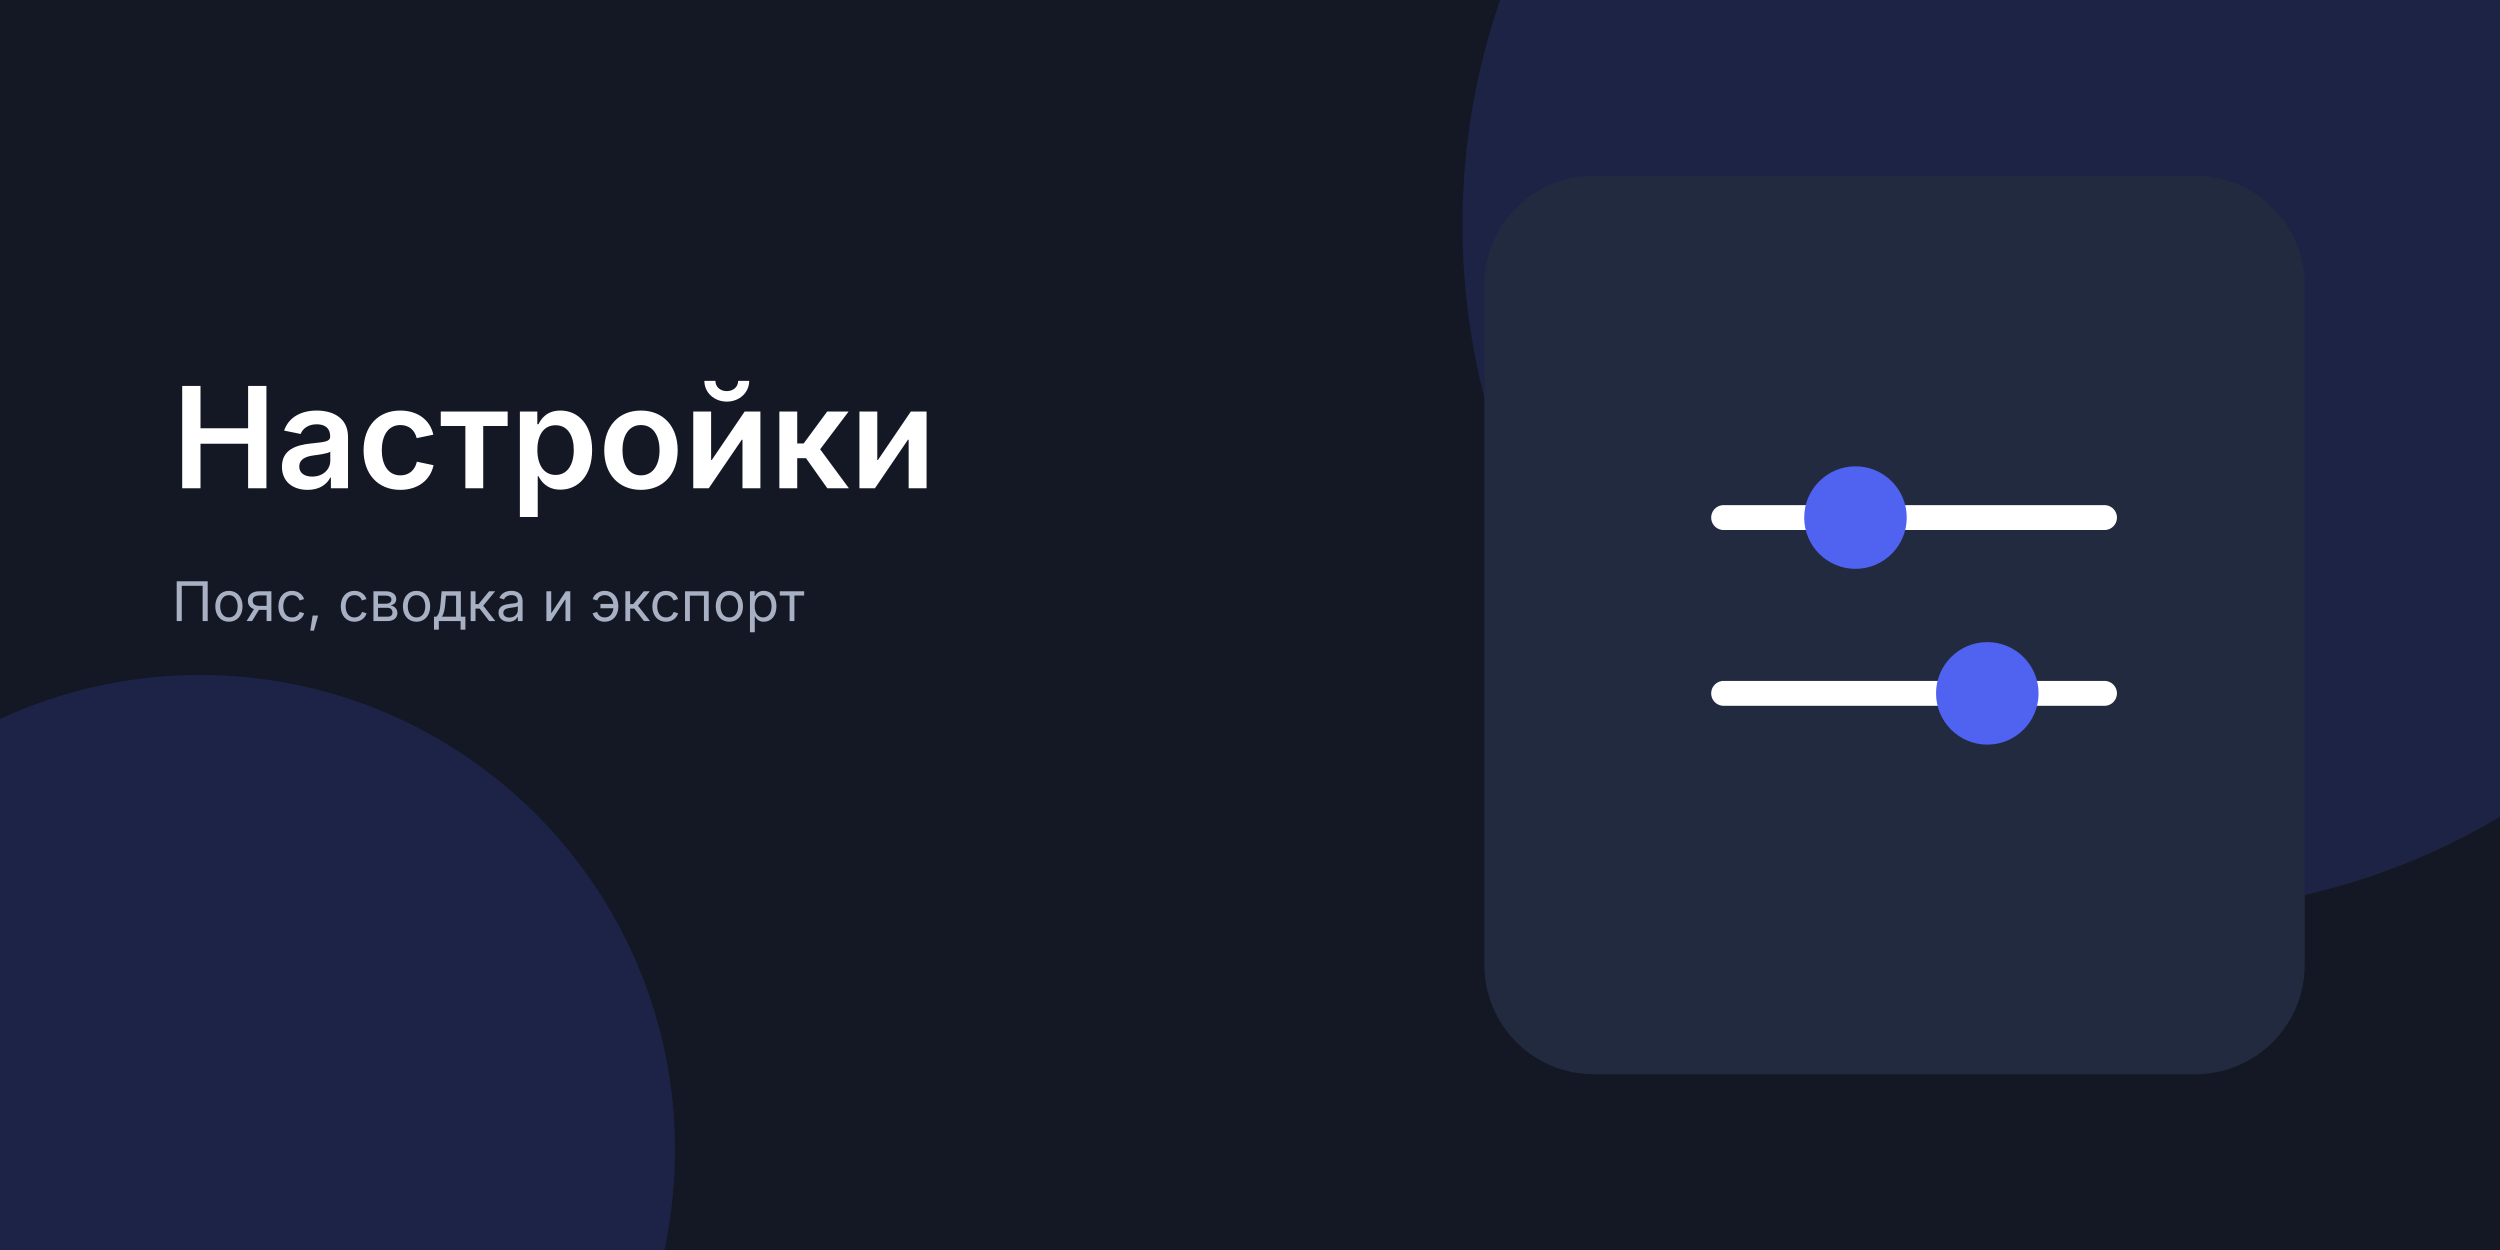
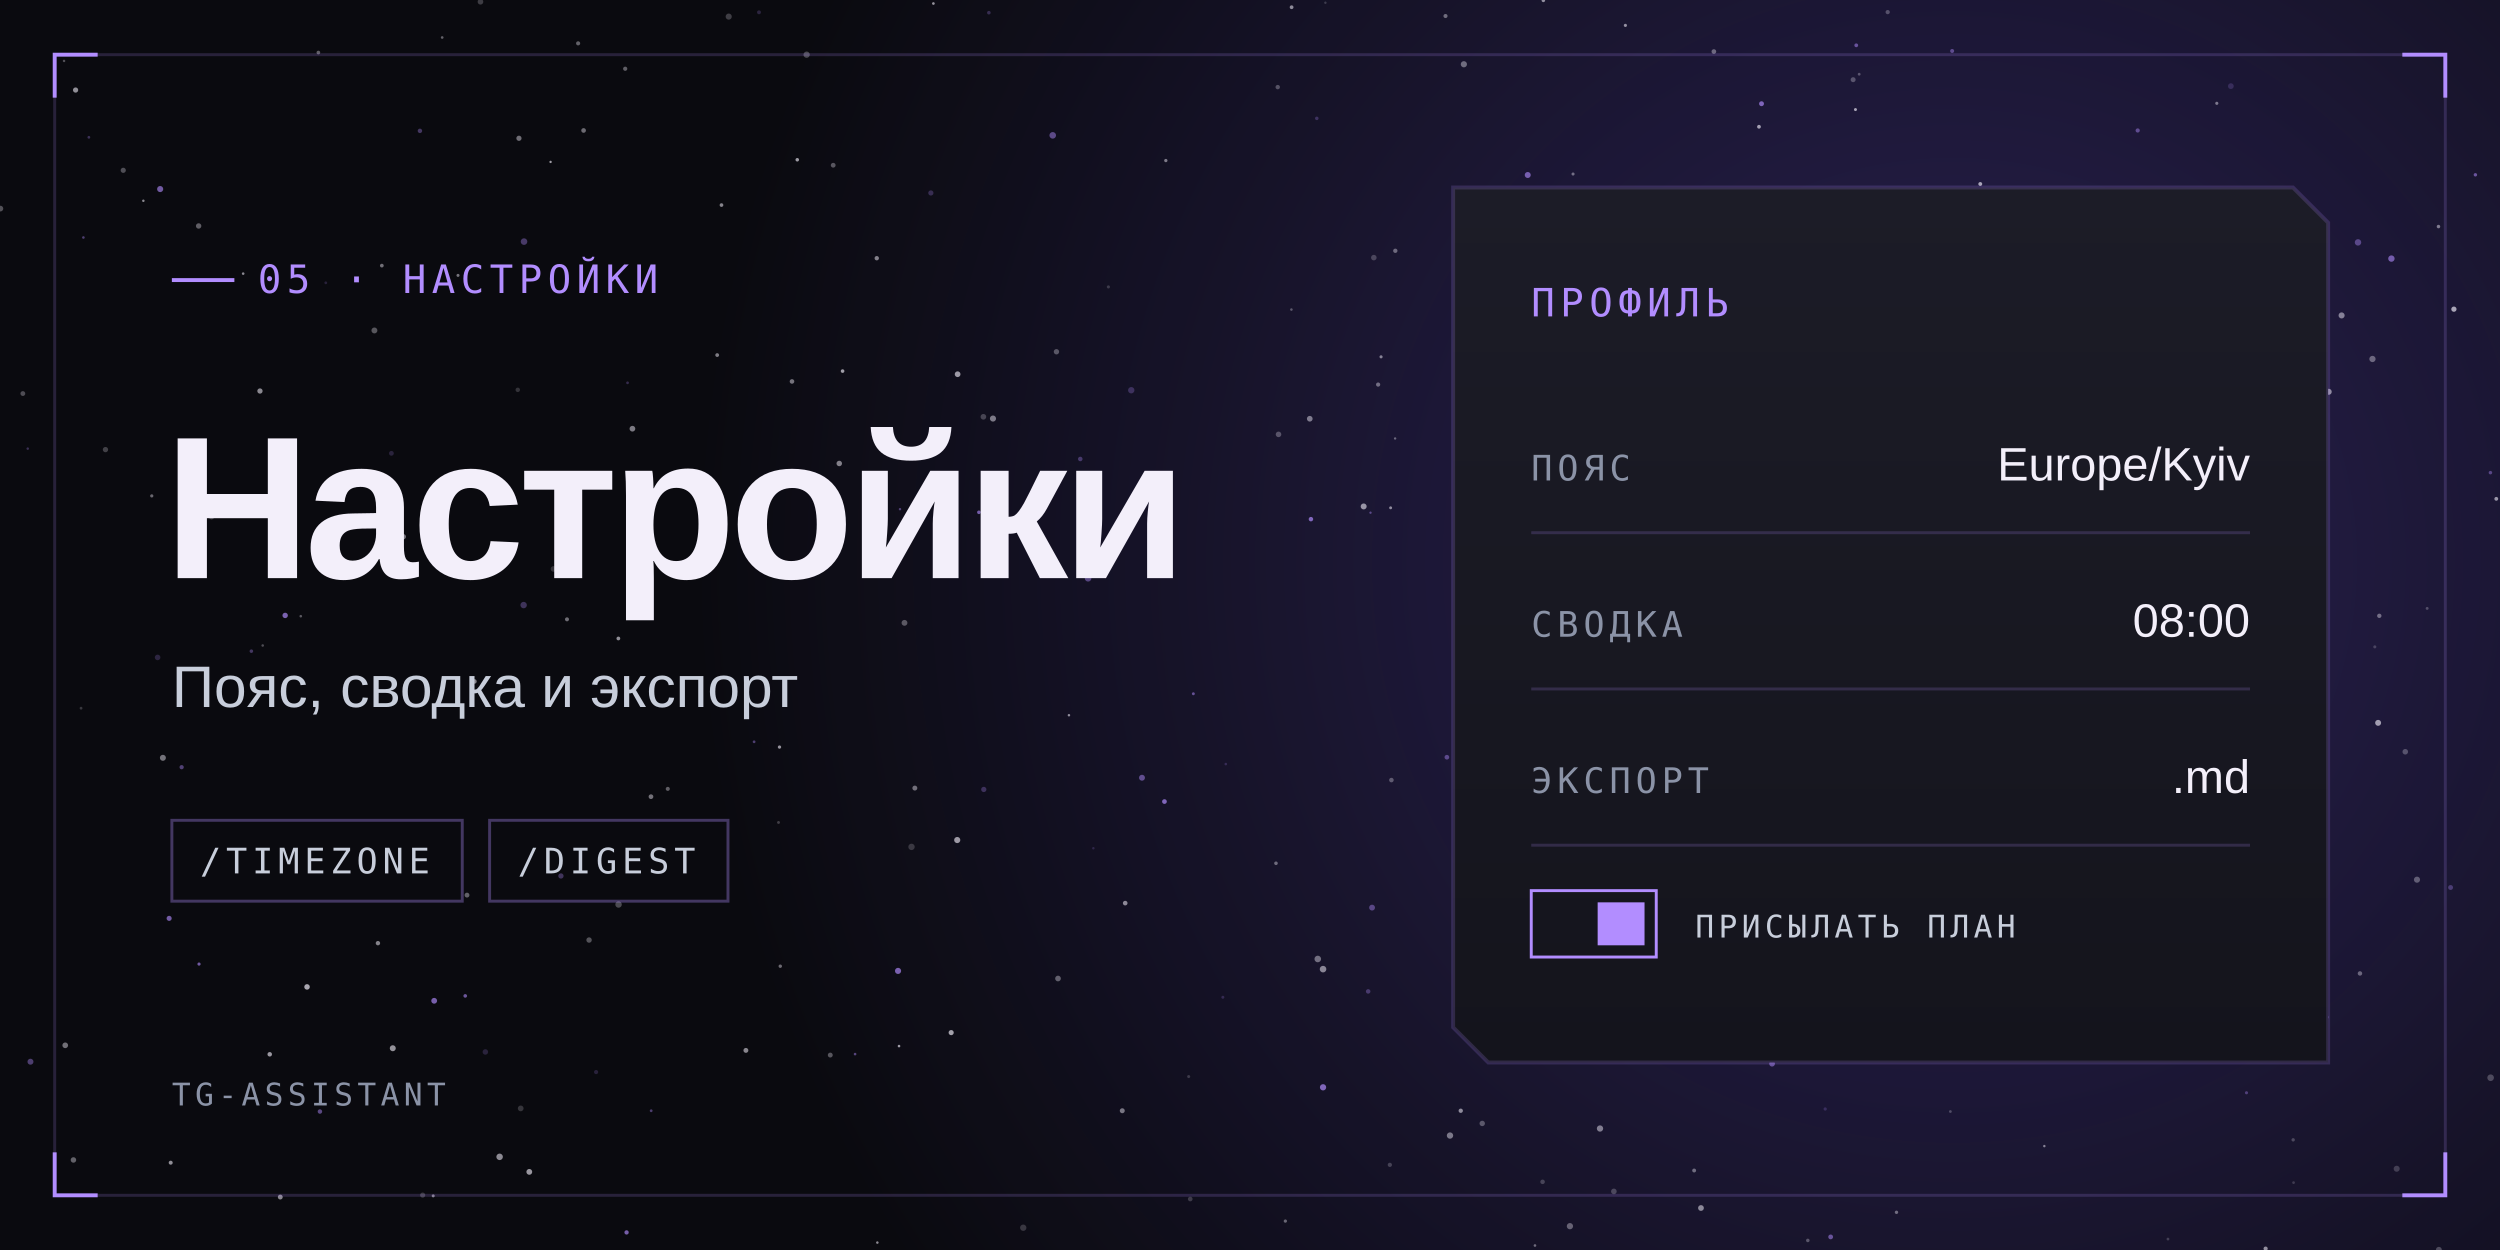
<svg xmlns="http://www.w3.org/2000/svg" width="1280" height="640" viewBox="0 0 1280 640">
-   <rect width="1280" height="640" fill="#141824" />
-   <circle cx="1100.8" cy="115.2" r="352.0" fill="#4F62F0" opacity="0.16" />
-   <circle cx="102.4" cy="588.8" r="243.2" fill="#3949C4" opacity="0.22" />
-   <rect x="760" y="90" width="420" height="460" rx="56" fill="#222A40" />
-   <text x="88" y="250" fill="#FFFFFF" font-family="Inter" font-weight="600" font-size="72">Настройки</text>
-   <text x="88" y="318" fill="#A8B0C4" font-family="Inter" font-weight="400" font-size="28">Пояс, сводка и экспорт</text>
-   <g transform="translate(830 160) scale(3.75)" fill="none" stroke-linecap="round">
-     <path d="M14 28h52M14 52h52" stroke="#FFFFFF" stroke-width="3.4" />
-     <circle cx="32" cy="28" r="7" fill="#4F62F0" />
-     <circle cx="50" cy="52" r="7" fill="#4F62F0" />
-   </g>
+   <defs>
+     <linearGradient id="card" x1="0" y1="0" x2="0" y2="1">
+       <stop offset="0" stop-color="#1c1c27" />
+       <stop offset="1" stop-color="#14141c" />
+     </linearGradient>
+     <radialGradient id="glow" cx="0.5" cy="0.5" r="0.5">
+       <stop offset="0" stop-color="#7b5cff" stop-opacity="0.28" />
+       <stop offset="1" stop-color="#7b5cff" stop-opacity="0" />
+     </radialGradient>
+   </defs>
+   <rect width="1280" height="640" fill="#0a0a0f" />
+   <circle cx="998.4" cy="288" r="640" fill="url(#glow)" />
+   <circle cx="764.2" cy="191.5" r="1.20" fill="#f3effa" opacity="0.52" />
+   <circle cx="677.4" cy="556.7" r="1.61" fill="#b28dff" opacity="0.68" />
+   <circle cx="268.3" cy="123.7" r="1.69" fill="#b28dff" opacity="0.37" />
+   <circle cx="38.7" cy="46.1" r="1.34" fill="#f3effa" opacity="0.58" />
+   <circle cx="948.8" cy="40.8" r="1.28" fill="#f3effa" opacity="0.28" />
+   <circle cx="1142.2" cy="44.1" r="1.48" fill="#b28dff" opacity="0.19" />
+   <circle cx="917.1" cy="472.8" r="1.55" fill="#f3effa" opacity="0.60" />
+   <circle cx="950.4" cy="23.2" r="0.97" fill="#b28dff" opacity="0.51" />
+   <circle cx="490.3" cy="191.6" r="1.47" fill="#f3effa" opacity="0.62" />
+   <circle cx="714.4" cy="128.4" r="1.11" fill="#f3effa" opacity="0.39" />
+   <circle cx="381.9" cy="537.8" r="1.26" fill="#f3effa" opacity="0.54" />
+   <circle cx="751.2" cy="255.7" r="1.23" fill="#b28dff" opacity="0.22" />
+   <circle cx="756.8" cy="336.0" r="1.10" fill="#b28dff" opacity="0.41" />
+   <circle cx="101.9" cy="493.6" r="0.82" fill="#b28dff" opacity="0.61" />
+   <circle cx="773.0" cy="395.2" r="1.63" fill="#b28dff" opacity="0.42" />
+   <circle cx="503.7" cy="404.2" r="1.35" fill="#b28dff" opacity="0.28" />
+   <circle cx="790.2" cy="0.2" r="0.91" fill="#f3effa" opacity="0.56" />
+   <circle cx="553.1" cy="235.0" r="1.16" fill="#b28dff" opacity="0.33" />
+   <circle cx="1079.7" cy="181.0" r="1.25" fill="#b28dff" opacity="0.62" />
+   <circle cx="879.5" cy="287.0" r="0.79" fill="#f3effa" opacity="0.32" />
+   <circle cx="283.4" cy="291.3" r="1.45" fill="#f3effa" opacity="0.18" />
+   <circle cx="539.0" cy="69.3" r="1.69" fill="#b28dff" opacity="0.47" />
+   <circle cx="758.9" cy="575.2" r="1.39" fill="#f3effa" opacity="0.31" />
+   <circle cx="290.3" cy="317.1" r="1.03" fill="#f3effa" opacity="0.43" />
+   <circle cx="1208.3" cy="498.4" r="1.15" fill="#f3effa" opacity="0.37" />
+   <circle cx="747.9" cy="568.7" r="1.11" fill="#f3effa" opacity="0.55" />
+   <circle cx="1150.2" cy="559.5" r="0.80" fill="#b28dff" opacity="0.35" />
+   <circle cx="63.1" cy="87.2" r="1.33" fill="#f3effa" opacity="0.30" />
+   <circle cx="707.1" cy="182.7" r="0.80" fill="#f3effa" opacity="0.50" />
+   <circle cx="1174.1" cy="583.6" r="0.87" fill="#f3effa" opacity="0.24" />
+   <circle cx="1053.9" cy="214.0" r="0.94" fill="#f3effa" opacity="0.24" />
+   <circle cx="1081.2" cy="227.3" r="0.90" fill="#f3effa" opacity="0.42" />
+   <circle cx="711.6" cy="596.4" r="1.09" fill="#f3effa" opacity="0.22" />
+   <circle cx="748.2" cy="416.2" r="0.78" fill="#f3effa" opacity="0.56" />
+   <circle cx="749.5" cy="32.9" r="1.59" fill="#f3effa" opacity="0.40" />
+   <circle cx="1056.8" cy="483.7" r="0.77" fill="#f3effa" opacity="0.34" />
+   <circle cx="124.5" cy="140.1" r="0.67" fill="#f3effa" opacity="0.56" />
+   <circle cx="740.1" cy="8.2" r="1.05" fill="#f3effa" opacity="0.40" />
+   <circle cx="234.5" cy="141.0" r="0.78" fill="#f3effa" opacity="0.47" />
+   <circle cx="398.6" cy="421.1" r="0.74" fill="#f3effa" opacity="0.23" />
+   <circle cx="1267.4" cy="89.5" r="0.88" fill="#b28dff" opacity="0.53" />
+   <circle cx="559.8" cy="434.3" r="0.63" fill="#b28dff" opacity="0.18" />
+   <circle cx="154.0" cy="315.5" r="0.67" fill="#f3effa" opacity="0.34" />
+   <circle cx="195.5" cy="136.0" r="0.96" fill="#f3effa" opacity="0.44" />
+   <circle cx="1254.7" cy="454.4" r="1.26" fill="#b28dff" opacity="0.32" />
+   <circle cx="1015.5" cy="480.6" r="1.15" fill="#b28dff" opacity="0.54" />
+   <circle cx="951.9" cy="38.0" r="0.72" fill="#f3effa" opacity="0.29" />
+   <circle cx="333.3" cy="407.9" r="1.21" fill="#f3effa" opacity="0.45" />
+   <circle cx="1101.2" cy="324.8" r="0.74" fill="#f3effa" opacity="0.44" />
+   <circle cx="677.4" cy="496.2" r="1.69" fill="#f3effa" opacity="0.52" />
+   <circle cx="1126.2" cy="209.4" r="1.61" fill="#f3effa" opacity="0.62" />
+   <circle cx="1227.1" cy="598.4" r="1.55" fill="#f3effa" opacity="0.20" />
+   <circle cx="901.9" cy="53.1" r="1.26" fill="#b28dff" opacity="0.66" />
+   <circle cx="15.6" cy="543.6" r="1.53" fill="#b28dff" opacity="0.40" />
+   <circle cx="134.5" cy="330.5" r="0.66" fill="#f3effa" opacity="0.29" />
+   <circle cx="541.7" cy="501.0" r="1.46" fill="#f3effa" opacity="0.36" />
+   <circle cx="1050.5" cy="346.9" r="1.16" fill="#b28dff" opacity="0.47" />
+   <circle cx="674.2" cy="60.6" r="0.90" fill="#b28dff" opacity="0.26" />
+   <circle cx="405.5" cy="195.3" r="1.18" fill="#f3effa" opacity="0.45" />
+   <circle cx="742.4" cy="581.4" r="1.63" fill="#f3effa" opacity="0.46" />
+   <circle cx="950.0" cy="56.1" r="0.77" fill="#f3effa" opacity="0.65" />
+   <circle cx="832.2" cy="13.0" r="0.81" fill="#f3effa" opacity="0.57" />
+   <circle cx="928.3" cy="506.0" r="1.05" fill="#b28dff" opacity="0.29" />
+   <circle cx="857.7" cy="441.5" r="1.09" fill="#f3effa" opacity="0.30" />
+   <circle cx="373.1" cy="8.5" r="1.57" fill="#f3effa" opacity="0.23" />
+   <circle cx="503.5" cy="213.4" r="1.45" fill="#f3effa" opacity="0.24" />
+   <circle cx="265.7" cy="70.8" r="1.34" fill="#f3effa" opacity="0.43" />
+   <circle cx="1256.4" cy="158.3" r="1.35" fill="#f3effa" opacity="0.66" />
+   <circle cx="829.5" cy="438.6" r="1.24" fill="#f3effa" opacity="0.50" />
+   <circle cx="700.5" cy="507.6" r="1.16" fill="#b28dff" opacity="0.32" />
+   <circle cx="1275.2" cy="551.8" r="1.70" fill="#f3effa" opacity="0.25" />
+   <circle cx="849.3" cy="173.3" r="1.69" fill="#f3effa" opacity="0.28" />
+   <circle cx="1215.9" cy="331.2" r="0.79" fill="#f3effa" opacity="0.20" />
+   <circle cx="54.0" cy="230.2" r="1.36" fill="#f3effa" opacity="0.24" />
+   <circle cx="740.8" cy="387.7" r="1.20" fill="#b28dff" opacity="0.43" />
+   <circle cx="476.6" cy="98.8" r="1.33" fill="#b28dff" opacity="0.25" />
+   <circle cx="138.1" cy="539.8" r="1.16" fill="#f3effa" opacity="0.62" />
+   <circle cx="1207.3" cy="124.1" r="1.66" fill="#b28dff" opacity="0.41" />
+   <circle cx="386.1" cy="379.8" r="0.71" fill="#b28dff" opacity="0.40" />
+   <circle cx="216.4" cy="611.9" r="1.32" fill="#f3effa" opacity="0.21" />
+   <circle cx="769.1" cy="293.8" r="0.81" fill="#b28dff" opacity="0.50" />
+   <circle cx="83.4" cy="388.0" r="1.54" fill="#f3effa" opacity="0.46" />
+   <circle cx="166.8" cy="144.8" r="0.71" fill="#b28dff" opacity="0.18" />
+   <circle cx="41.5" cy="362.6" r="0.72" fill="#f3effa" opacity="0.20" />
+   <circle cx="1159.9" cy="98.2" r="0.97" fill="#b28dff" opacity="0.68" />
+   <circle cx="966.5" cy="6.2" r="1.09" fill="#f3effa" opacity="0.27" />
+   <circle cx="255.8" cy="592.3" r="1.67" fill="#f3effa" opacity="0.56" />
+   <circle cx="778.0" cy="532.3" r="1.33" fill="#f3effa" opacity="0.36" />
+   <circle cx="1013.9" cy="94.2" r="1.00" fill="#f3effa" opacity="0.65" />
+   <circle cx="369.4" cy="105.0" r="0.95" fill="#f3effa" opacity="0.53" />
+   <circle cx="490.1" cy="430.1" r="1.58" fill="#f3effa" opacity="0.62" />
+   <circle cx="866.1" cy="301.7" r="0.75" fill="#f3effa" opacity="0.38" />
+   <circle cx="408.2" cy="81.8" r="0.91" fill="#f3effa" opacity="0.63" />
+   <circle cx="758.8" cy="414.0" r="1.46" fill="#b28dff" opacity="0.62" />
+   <circle cx="701.7" cy="262.5" r="0.60" fill="#b28dff" opacity="0.43" />
+   <circle cx="466.7" cy="433.6" r="1.64" fill="#f3effa" opacity="0.19" />
+   <circle cx="506.3" cy="6.5" r="0.92" fill="#b28dff" opacity="0.25" />
+   <circle cx="944.4" cy="103.1" r="0.77" fill="#f3effa" opacity="0.26" />
+   <circle cx="803.8" cy="627.8" r="1.61" fill="#f3effa" opacity="0.36" />
+   <circle cx="788.3" cy="444.2" r="1.33" fill="#f3effa" opacity="0.54" />
+   <circle cx="32.8" cy="31.2" r="0.63" fill="#f3effa" opacity="0.31" />
+   <circle cx="1214.7" cy="183.8" r="1.61" fill="#f3effa" opacity="0.37" />
+   <circle cx="846.5" cy="121.6" r="0.96" fill="#f3effa" opacity="0.54" />
+   <circle cx="712.4" cy="399.4" r="1.17" fill="#f3effa" opacity="0.32" />
+   <circle cx="449.2" cy="636.2" r="0.65" fill="#f3effa" opacity="0.56" />
+   <circle cx="37.6" cy="593.9" r="1.41" fill="#f3effa" opacity="0.38" />
+   <circle cx="93.0" cy="392.8" r="1.09" fill="#b28dff" opacity="0.42" />
+   <circle cx="191.7" cy="169.2" r="1.52" fill="#f3effa" opacity="0.33" />
+   <circle cx="208.5" cy="141.2" r="0.68" fill="#f3effa" opacity="0.47" />
+   <circle cx="861.9" cy="214.3" r="1.21" fill="#b28dff" opacity="0.42" />
+   <circle cx="714.3" cy="224.5" r="0.61" fill="#f3effa" opacity="0.38" />
+   <circle cx="194.5" cy="243.8" r="1.15" fill="#f3effa" opacity="0.26" />
+   <circle cx="429.7" cy="237.3" r="1.41" fill="#f3effa" opacity="0.51" />
+   <circle cx="579.2" cy="199.8" r="1.63" fill="#b28dff" opacity="0.26" />
+   <circle cx="979.5" cy="353.5" r="1.36" fill="#b28dff" opacity="0.30" />
+   <circle cx="858.3" cy="197.0" r="1.45" fill="#f3effa" opacity="0.59" />
+   <circle cx="316.6" cy="326.9" r="0.97" fill="#f3effa" opacity="0.58" />
+   <circle cx="867.4" cy="599.3" r="1.00" fill="#f3effa" opacity="0.40" />
+   <circle cx="73.4" cy="102.8" r="0.64" fill="#f3effa" opacity="0.55" />
+   <circle cx="848.2" cy="198.3" r="1.62" fill="#f3effa" opacity="0.58" />
+   <circle cx="328.6" cy="244.4" r="1.26" fill="#f3effa" opacity="0.18" />
+   <circle cx="970.8" cy="267.0" r="0.90" fill="#f3effa" opacity="0.33" />
+   <circle cx="163.0" cy="26.9" r="0.95" fill="#f3effa" opacity="0.37" />
+   <circle cx="215.0" cy="67.0" r="1.14" fill="#b28dff" opacity="0.34" />
+   <circle cx="504.9" cy="244.7" r="1.05" fill="#f3effa" opacity="0.39" />
+   <circle cx="316.7" cy="463.1" r="1.66" fill="#f3effa" opacity="0.28" />
+   <circle cx="698.2" cy="259.3" r="1.53" fill="#f3effa" opacity="0.58" />
+   <circle cx="42.7" cy="121.6" r="0.67" fill="#b28dff" opacity="0.41" />
+   <circle cx="817.7" cy="505.6" r="1.46" fill="#f3effa" opacity="0.43" />
+   <circle cx="627.6" cy="391.2" r="0.66" fill="#b28dff" opacity="0.21" />
+   <circle cx="193.5" cy="482.9" r="1.13" fill="#f3effa" opacity="0.52" />
+   <circle cx="661.2" cy="158.5" r="0.66" fill="#f3effa" opacity="0.32" />
+   <circle cx="448.9" cy="132.2" r="1.12" fill="#f3effa" opacity="0.51" />
+   <circle cx="460.8" cy="260.7" r="0.62" fill="#b28dff" opacity="0.41" />
+   <circle cx="242.9" cy="348.9" r="1.17" fill="#f3effa" opacity="0.53" />
+   <circle cx="819.5" cy="253.2" r="1.50" fill="#f3effa" opacity="0.25" />
+   <circle cx="757.3" cy="159.8" r="1.22" fill="#f3effa" opacity="0.45" />
+   <circle cx="468.4" cy="403.5" r="1.27" fill="#f3effa" opacity="0.43" />
+   <circle cx="782.2" cy="89.6" r="1.54" fill="#b28dff" opacity="0.61" />
+   <circle cx="1102.2" cy="252.1" r="1.39" fill="#f3effa" opacity="0.42" />
+   <circle cx="477.9" cy="1.8" r="0.69" fill="#f3effa" opacity="0.60" />
+   <circle cx="819.2" cy="577.8" r="1.62" fill="#f3effa" opacity="0.48" />
+   <circle cx="1224.4" cy="132.4" r="1.64" fill="#b28dff" opacity="0.59" />
+   <circle cx="1037.9" cy="363.1" r="1.54" fill="#f3effa" opacity="0.29" />
+   <circle cx="487.0" cy="528.7" r="1.32" fill="#f3effa" opacity="0.65" />
+   <circle cx="805.4" cy="89.1" r="0.79" fill="#f3effa" opacity="0.41" />
+   <circle cx="238.2" cy="509.9" r="0.93" fill="#b28dff" opacity="0.58" />
+   <circle cx="900.6" cy="64.9" r="0.97" fill="#f3effa" opacity="0.63" />
+   <circle cx="321.3" cy="196.0" r="0.70" fill="#b28dff" opacity="0.26" />
+   <circle cx="860.7" cy="465.8" r="1.02" fill="#f3effa" opacity="0.61" />
+   <circle cx="626.1" cy="510.6" r="0.76" fill="#b28dff" opacity="0.21" />
+   <circle cx="413.0" cy="28.0" r="1.62" fill="#f3effa" opacity="0.28" />
+   <circle cx="323.8" cy="219.5" r="1.47" fill="#f3effa" opacity="0.49" />
+   <circle cx="108.3" cy="264.5" r="1.44" fill="#f3effa" opacity="0.28" />
+   <circle cx="271.0" cy="600.0" r="1.49" fill="#f3effa" opacity="0.61" />
+   <circle cx="1161.5" cy="101.5" r="0.92" fill="#f3effa" opacity="0.36" />
+   <circle cx="33.4" cy="535.2" r="1.46" fill="#f3effa" opacity="0.44" />
+   <circle cx="978.5" cy="449.4" r="1.52" fill="#f3effa" opacity="0.30" />
+   <circle cx="101.7" cy="115.7" r="1.39" fill="#f3effa" opacity="0.37" />
+   <circle cx="163.8" cy="569.1" r="1.15" fill="#b28dff" opacity="0.48" />
+   <circle cx="653.3" cy="442.0" r="0.92" fill="#f3effa" opacity="0.40" />
+   <circle cx="246.0" cy="0.9" r="1.45" fill="#f3effa" opacity="0.22" />
+   <circle cx="388.6" cy="6.3" r="1.00" fill="#b28dff" opacity="0.20" />
+   <circle cx="1007.9" cy="143.0" r="1.63" fill="#b28dff" opacity="0.54" />
+   <circle cx="463.1" cy="318.9" r="1.50" fill="#f3effa" opacity="0.33" />
+   <circle cx="459.8" cy="497.1" r="1.58" fill="#b28dff" opacity="0.66" />
+   <circle cx="143.5" cy="612.9" r="1.25" fill="#f3effa" opacity="0.54" />
+   <circle cx="584.7" cy="398.2" r="1.52" fill="#b28dff" opacity="0.49" />
+   <circle cx="239.1" cy="458.3" r="1.25" fill="#f3effa" opacity="0.38" />
+   <circle cx="320.1" cy="35.2" r="1.08" fill="#f3effa" opacity="0.37" />
+   <circle cx="157.2" cy="505.3" r="1.42" fill="#f3effa" opacity="0.68" />
+   <circle cx="1162.7" cy="532.0" r="1.14" fill="#f3effa" opacity="0.29" />
+   <circle cx="654.6" cy="222.4" r="1.43" fill="#f3effa" opacity="0.29" />
+   <circle cx="1160.5" cy="339.4" r="1.18" fill="#f3effa" opacity="0.41" />
+   <circle cx="925.6" cy="635.1" r="0.91" fill="#f3effa" opacity="0.30" />
+   <circle cx="822.2" cy="451.4" r="1.54" fill="#f3effa" opacity="0.38" />
+   <circle cx="268.1" cy="309.8" r="1.65" fill="#b28dff" opacity="0.31" />
+   <circle cx="1076.3" cy="469.0" r="0.79" fill="#b28dff" opacity="0.40" />
+   <circle cx="785.9" cy="637.7" r="0.68" fill="#f3effa" opacity="0.41" />
+   <circle cx="501.2" cy="262.3" r="0.93" fill="#b28dff" opacity="0.61" />
+   <circle cx="547.3" cy="366.2" r="0.64" fill="#f3effa" opacity="0.57" />
+   <circle cx="1138.9" cy="448.0" r="1.09" fill="#b28dff" opacity="0.41" />
+   <circle cx="998.6" cy="569.1" r="0.71" fill="#f3effa" opacity="0.25" />
+   <circle cx="508.4" cy="214.3" r="1.57" fill="#f3effa" opacity="0.48" />
+   <circle cx="945.0" cy="100.8" r="0.72" fill="#f3effa" opacity="0.66" />
+   <circle cx="367.2" cy="181.8" r="0.97" fill="#f3effa" opacity="0.50" />
+   <circle cx="877.2" cy="283.8" r="0.74" fill="#b28dff" opacity="0.27" />
+   <circle cx="200.4" cy="232.1" r="1.23" fill="#b28dff" opacity="0.19" />
+   <circle cx="82.0" cy="96.8" r="1.57" fill="#b28dff" opacity="0.61" />
+   <circle cx="14.2" cy="229.7" r="0.64" fill="#b28dff" opacity="0.29" />
+   <circle cx="937.3" cy="633.3" r="1.23" fill="#b28dff" opacity="0.52" />
+   <circle cx="674.7" cy="491.0" r="1.69" fill="#f3effa" opacity="0.42" />
+   <circle cx="907.3" cy="544.6" r="1.48" fill="#b28dff" opacity="0.50" />
+   <circle cx="974.6" cy="519.4" r="1.45" fill="#f3effa" opacity="0.38" />
+   <circle cx="1182.4" cy="417.5" r="1.30" fill="#f3effa" opacity="0.45" />
+   <circle cx="1094.5" cy="66.8" r="1.08" fill="#b28dff" opacity="0.45" />
+   <circle cx="1237.5" cy="450.4" r="1.57" fill="#f3effa" opacity="0.33" />
+   <circle cx="670.6" cy="214.4" r="1.46" fill="#f3effa" opacity="0.47" />
+   <circle cx="845.4" cy="166.8" r="1.50" fill="#f3effa" opacity="0.52" />
+   <circle cx="596.2" cy="410.4" r="1.21" fill="#b28dff" opacity="0.68" />
+   <circle cx="320.8" cy="631.0" r="1.11" fill="#b28dff" opacity="0.64" />
+   <circle cx="296.0" cy="22.2" r="1.06" fill="#f3effa" opacity="0.38" />
+   <circle cx="1031.4" cy="325.6" r="0.84" fill="#b28dff" opacity="0.61" />
+   <circle cx="281.9" cy="82.9" r="0.61" fill="#f3effa" opacity="0.64" />
+   <circle cx="654.2" cy="44.6" r="1.13" fill="#f3effa" opacity="0.29" />
+   <circle cx="611.0" cy="355.2" r="0.75" fill="#b28dff" opacity="0.51" />
+   <circle cx="1174.3" cy="605.5" r="0.70" fill="#f3effa" opacity="0.18" />
+   <circle cx="609.4" cy="613.9" r="1.20" fill="#f3effa" opacity="0.20" />
+   <circle cx="523.9" cy="628.6" r="1.63" fill="#f3effa" opacity="0.19" />
+   <circle cx="780.4" cy="334.3" r="0.82" fill="#f3effa" opacity="0.26" />
+   <circle cx="877.5" cy="26.4" r="1.20" fill="#f3effa" opacity="0.38" />
+   <circle cx="989.6" cy="474.6" r="1.01" fill="#f3effa" opacity="0.55" />
+   <circle cx="671.2" cy="265.8" r="1.15" fill="#b28dff" opacity="0.68" />
+   <circle cx="333.4" cy="568.7" r="0.72" fill="#b28dff" opacity="0.40" />
+   <circle cx="80.7" cy="336.6" r="1.43" fill="#b28dff" opacity="0.21" />
+   <circle cx="257.6" cy="289.4" r="1.28" fill="#b28dff" opacity="0.39" />
+   <circle cx="305.2" cy="548.9" r="1.07" fill="#b28dff" opacity="0.18" />
+   <circle cx="994.8" cy="202.3" r="1.15" fill="#b28dff" opacity="0.59" />
+   <circle cx="1278.1" cy="255.4" r="0.98" fill="#f3effa" opacity="0.59" />
+   <circle cx="596.9" cy="82.2" r="0.85" fill="#f3effa" opacity="0.48" />
+   <circle cx="966.1" cy="135.3" r="1.48" fill="#f3effa" opacity="0.20" />
+   <circle cx="874.0" cy="356.9" r="1.39" fill="#f3effa" opacity="0.27" />
+   <circle cx="746.0" cy="198.2" r="1.06" fill="#f3effa" opacity="0.34" />
+   <circle cx="1218.2" cy="315.3" r="1.12" fill="#f3effa" opacity="0.40" />
+   <circle cx="934.5" cy="567.8" r="0.83" fill="#b28dff" opacity="0.21" />
+   <circle cx="128.7" cy="333.4" r="0.91" fill="#b28dff" opacity="0.34" />
+   <circle cx="0.2" cy="106.8" r="1.47" fill="#f3effa" opacity="0.31" />
+   <circle cx="298.8" cy="66.8" r="1.20" fill="#f3effa" opacity="0.42" />
+   <circle cx="540.9" cy="180.1" r="1.38" fill="#f3effa" opacity="0.32" />
+   <circle cx="1073.3" cy="167.8" r="1.06" fill="#f3effa" opacity="0.39" />
+   <circle cx="940.4" cy="461.6" r="0.60" fill="#f3effa" opacity="0.60" />
+   <circle cx="393.2" cy="245.2" r="1.61" fill="#b28dff" opacity="0.65" />
+   <circle cx="971.3" cy="489.0" r="0.79" fill="#f3effa" opacity="0.42" />
+   <circle cx="703.4" cy="131.9" r="1.42" fill="#f3effa" opacity="0.23" />
+   <circle cx="1021.4" cy="513.3" r="0.70" fill="#f3effa" opacity="0.20" />
+   <circle cx="702.5" cy="464.7" r="1.50" fill="#b28dff" opacity="0.42" />
+   <circle cx="557.1" cy="296.1" r="1.67" fill="#b28dff" opacity="0.43" />
+   <circle cx="971.0" cy="620.7" r="0.87" fill="#f3effa" opacity="0.40" />
+   <circle cx="944.6" cy="248.1" r="1.47" fill="#b28dff" opacity="0.52" />
+   <circle cx="86.6" cy="470.2" r="1.31" fill="#b28dff" opacity="0.62" />
+   <circle cx="1248.7" cy="639.9" r="1.51" fill="#f3effa" opacity="0.26" />
+   <circle cx="301.6" cy="481.3" r="1.39" fill="#f3effa" opacity="0.32" />
+   <circle cx="925.8" cy="386.6" r="1.30" fill="#f3effa" opacity="0.20" />
+   <circle cx="890.9" cy="400.7" r="0.85" fill="#b28dff" opacity="0.55" />
+   <circle cx="1042.1" cy="277.0" r="1.19" fill="#b28dff" opacity="0.65" />
+   <circle cx="1198.9" cy="161.5" r="1.56" fill="#f3effa" opacity="0.49" />
+   <circle cx="431.4" cy="190.0" r="0.93" fill="#f3effa" opacity="0.64" />
+   <circle cx="1275.1" cy="242.0" r="0.90" fill="#b28dff" opacity="0.40" />
+   <circle cx="1174.9" cy="260.4" r="1.16" fill="#f3effa" opacity="0.51" />
+   <circle cx="362.2" cy="254.6" r="0.79" fill="#f3effa" opacity="0.44" />
+   <circle cx="567.5" cy="146.9" r="0.80" fill="#f3effa" opacity="0.19" />
+   <circle cx="999.5" cy="26.1" r="1.03" fill="#b28dff" opacity="0.44" />
+   <circle cx="826.3" cy="610.0" r="1.44" fill="#f3effa" opacity="0.24" />
+   <circle cx="266.6" cy="567.5" r="1.47" fill="#f3effa" opacity="0.19" />
+   <circle cx="1192.3" cy="200.6" r="1.55" fill="#f3effa" opacity="0.53" />
+   <circle cx="1231.5" cy="384.9" r="1.43" fill="#f3effa" opacity="0.27" />
+   <circle cx="399.5" cy="494.7" r="0.88" fill="#f3effa" opacity="0.42" />
+   <circle cx="789.8" cy="605.1" r="1.16" fill="#f3effa" opacity="0.22" />
+   <circle cx="426.6" cy="84.6" r="1.23" fill="#f3effa" opacity="0.33" />
+   <circle cx="857.3" cy="399.6" r="1.36" fill="#b28dff" opacity="0.35" />
+   <circle cx="661.3" cy="3.7" r="0.97" fill="#f3effa" opacity="0.55" />
+   <circle cx="11.7" cy="201.5" r="1.24" fill="#f3effa" opacity="0.29" />
+   <circle cx="460.3" cy="535.6" r="0.67" fill="#f3effa" opacity="0.64" />
+   <circle cx="712.0" cy="260.0" r="0.75" fill="#f3effa" opacity="0.55" />
+   <circle cx="989.0" cy="460.1" r="0.79" fill="#b28dff" opacity="0.67" />
+   <circle cx="901.9" cy="408.1" r="1.40" fill="#f3effa" opacity="0.64" />
+   <circle cx="1217.6" cy="370.1" r="1.53" fill="#f3effa" opacity="0.62" />
+   <circle cx="1176.9" cy="418.9" r="1.43" fill="#f3effa" opacity="0.56" />
+   <circle cx="425.1" cy="540.2" r="1.26" fill="#f3effa" opacity="0.33" />
+   <circle cx="87.4" cy="595.3" r="1.03" fill="#f3effa" opacity="0.58" />
+   <circle cx="226.4" cy="19.2" r="0.69" fill="#f3effa" opacity="0.38" />
+   <circle cx="992.9" cy="519.9" r="1.41" fill="#f3effa" opacity="0.35" />
+   <circle cx="399.1" cy="382.5" r="0.85" fill="#f3effa" opacity="0.60" />
+   <circle cx="1030.5" cy="384.6" r="1.44" fill="#b28dff" opacity="0.56" />
+   <circle cx="897.9" cy="324.5" r="1.33" fill="#f3effa" opacity="0.23" />
+   <circle cx="1110.0" cy="634.4" r="0.72" fill="#f3effa" opacity="0.20" />
+   <circle cx="608.6" cy="551.2" r="0.78" fill="#f3effa" opacity="0.19" />
+   <circle cx="222.3" cy="512.4" r="1.49" fill="#b28dff" opacity="0.65" />
+   <circle cx="574.6" cy="568.7" r="1.28" fill="#f3effa" opacity="0.46" />
+   <circle cx="935.5" cy="361.4" r="1.46" fill="#b28dff" opacity="0.40" />
+   <circle cx="341.9" cy="403.9" r="1.04" fill="#f3effa" opacity="0.37" />
+   <circle cx="922.5" cy="322.5" r="0.69" fill="#b28dff" opacity="0.37" />
+   <circle cx="658.1" cy="625.2" r="0.84" fill="#f3effa" opacity="0.39" />
+   <circle cx="265.1" cy="199.6" r="1.14" fill="#f3effa" opacity="0.18" />
+   <circle cx="146.0" cy="315.1" r="1.39" fill="#b28dff" opacity="0.67" />
+   <circle cx="287.2" cy="448.5" r="1.36" fill="#b28dff" opacity="0.32" />
+   <circle cx="1083.2" cy="393.1" r="0.68" fill="#b28dff" opacity="0.44" />
+   <circle cx="837.1" cy="199.3" r="1.16" fill="#f3effa" opacity="0.52" />
+   <circle cx="206.5" cy="274.8" r="1.36" fill="#f3effa" opacity="0.47" />
+   <circle cx="705.6" cy="196.9" r="1.08" fill="#f3effa" opacity="0.41" />
+   <circle cx="221.8" cy="612.3" r="0.77" fill="#f3effa" opacity="0.51" />
+   <circle cx="1155.7" cy="129.1" r="0.97" fill="#f3effa" opacity="0.64" />
+   <circle cx="1046.7" cy="586.8" r="0.63" fill="#f3effa" opacity="0.50" />
+   <circle cx="820.9" cy="452.2" r="1.58" fill="#f3effa" opacity="0.50" />
+   <circle cx="779.0" cy="318.4" r="1.04" fill="#b28dff" opacity="0.30" />
+   <circle cx="1191.4" cy="520.8" r="0.90" fill="#b28dff" opacity="0.34" />
+   <circle cx="882.9" cy="442.3" r="0.75" fill="#b28dff" opacity="0.64" />
+   <circle cx="1048.7" cy="171.6" r="1.32" fill="#f3effa" opacity="0.48" />
+   <circle cx="437.8" cy="539.7" r="0.68" fill="#b28dff" opacity="0.45" />
+   <circle cx="77.7" cy="253.9" r="0.83" fill="#f3effa" opacity="0.41" />
+   <circle cx="870.9" cy="618.5" r="1.48" fill="#f3effa" opacity="0.53" />
+   <circle cx="678.6" cy="1.4" r="0.62" fill="#f3effa" opacity="0.19" />
+   <circle cx="1046.6" cy="309.5" r="1.55" fill="#f3effa" opacity="0.36" />
+   <circle cx="133.1" cy="200.2" r="1.36" fill="#f3effa" opacity="0.55" />
+   <circle cx="869.6" cy="327.7" r="1.21" fill="#b28dff" opacity="0.66" />
+   <circle cx="1242.7" cy="311.5" r="0.75" fill="#f3effa" opacity="0.25" />
+   <circle cx="45.5" cy="70.3" r="0.71" fill="#b28dff" opacity="0.30" />
+   <circle cx="1160.0" cy="639.3" r="1.08" fill="#f3effa" opacity="0.57" />
+   <circle cx="576.1" cy="462.4" r="1.19" fill="#f3effa" opacity="0.54" />
+   <circle cx="1248.5" cy="116.0" r="0.90" fill="#f3effa" opacity="0.47" />
+   <circle cx="1098.8" cy="224.8" r="1.25" fill="#f3effa" opacity="0.51" />
+   <circle cx="201.1" cy="536.7" r="1.54" fill="#f3effa" opacity="0.59" />
+   <circle cx="1135.0" cy="52.9" r="0.81" fill="#f3effa" opacity="0.45" />
+   <circle cx="870.7" cy="300.0" r="1.09" fill="#b28dff" opacity="0.26" />
+   <circle cx="248.5" cy="538.6" r="1.41" fill="#b28dff" opacity="0.19" />
+   <rect x="28" y="28" width="1224" height="584" fill="none" stroke="rgb(178 141 255 / 0.18)" stroke-width="1.5" />
+   <path d="M28 50V28H50" fill="none" stroke="#b28dff" stroke-width="2" />
+   <path d="M1252 50V28H1230" fill="none" stroke="#b28dff" stroke-width="2" />
+   <path d="M28 590V612H50" fill="none" stroke="#b28dff" stroke-width="2" />
+   <path d="M1252 590V612H1230" fill="none" stroke="#b28dff" stroke-width="2" />
+   <rect x="88" y="142.4" width="32" height="2" fill="#b28dff" />
+   <text x="132" y="150" font-family="'Geist Mono', ui-monospace, monospace" font-size="20" font-weight="400" letter-spacing="2.8" fill="#b28dff" text-anchor="start">05 · НАСТРОЙКИ</text>
+   <text x="84" y="296" font-family="'Space Grotesk', Arimo, Arial, sans-serif" font-size="104" font-weight="600" letter-spacing="-3.12" fill="#f3effa" text-anchor="start">Настройки</text>
+   <text x="88" y="362" font-family="Arial, Arimo, sans-serif" font-size="30" font-weight="400" letter-spacing="0" fill="#c8cedb" text-anchor="start">Пояс, сводка и экспорт</text>
+   <rect x="88" y="420" width="148.68" height="41.4" fill="none" stroke="rgb(178 141 255 / 0.34)" stroke-width="1.5" />
+   <text x="102.4" y="447.18" font-family="'Geist Mono', ui-monospace, monospace" font-size="18" font-weight="400" letter-spacing="2.52" fill="#c8cedb" text-anchor="start">/TIMEZONE</text>
+   <rect x="250.68" y="420" width="122.04" height="41.4" fill="none" stroke="rgb(178 141 255 / 0.34)" stroke-width="1.5" />
+   <text x="265.08" y="447.18" font-family="'Geist Mono', ui-monospace, monospace" font-size="18" font-weight="400" letter-spacing="2.52" fill="#c8cedb" text-anchor="start">/DIGEST</text>
+   <text x="88" y="566" font-family="'Geist Mono', ui-monospace, monospace" font-size="16" font-weight="400" letter-spacing="2.24" fill="#8b93a7" text-anchor="start">TG-ASSISTANT</text>
+   <path d="M744 96H1174L1192 114V544H762L744 526Z" fill="url(#card)" stroke="rgb(178 141 255 / 0.18)" stroke-width="2" />
+   <text x="784" y="162" font-family="'Geist Mono', ui-monospace, monospace" font-size="20" font-weight="400" letter-spacing="2.8" fill="#b28dff" text-anchor="start">ПРОФИЛЬ</text>
+   <text x="784" y="246" font-family="'Geist Mono', ui-monospace, monospace" font-size="18" font-weight="400" letter-spacing="2.52" fill="#8b93a7" text-anchor="start">ПОЯС</text>
+   <text x="1152" y="246" font-family="Arial, Arimo, sans-serif" font-size="24" font-weight="400" letter-spacing="0" fill="#f3effa" text-anchor="end">Europe/Kyiv</text>
+   <rect x="784" y="272" width="368" height="1.5" fill="rgb(178 141 255 / 0.18)" />
+   <text x="784" y="326" font-family="'Geist Mono', ui-monospace, monospace" font-size="18" font-weight="400" letter-spacing="2.52" fill="#8b93a7" text-anchor="start">СВОДКА</text>
+   <text x="1152" y="326" font-family="Arial, Arimo, sans-serif" font-size="24" font-weight="400" letter-spacing="0" fill="#f3effa" text-anchor="end">08:00</text>
+   <rect x="784" y="352" width="368" height="1.5" fill="rgb(178 141 255 / 0.18)" />
+   <text x="784" y="406" font-family="'Geist Mono', ui-monospace, monospace" font-size="18" font-weight="400" letter-spacing="2.52" fill="#8b93a7" text-anchor="start">ЭКСПОРТ</text>
+   <text x="1152" y="406" font-family="Arial, Arimo, sans-serif" font-size="24" font-weight="400" letter-spacing="0" fill="#f3effa" text-anchor="end">.md</text>
+   <rect x="784" y="432" width="368" height="1.5" fill="rgb(178 141 255 / 0.18)" />
+   <rect x="784" y="456" width="64" height="34" fill="none" stroke="#b28dff" stroke-width="1.5" />
+   <rect x="818" y="462" width="24" height="22" fill="#b28dff" />
+   <text x="868" y="480" font-family="'Geist Mono', ui-monospace, monospace" font-size="16" font-weight="400" letter-spacing="2.24" fill="#c8cedb" text-anchor="start">ПРИСЫЛАТЬ ПЛАН</text>
</svg>
